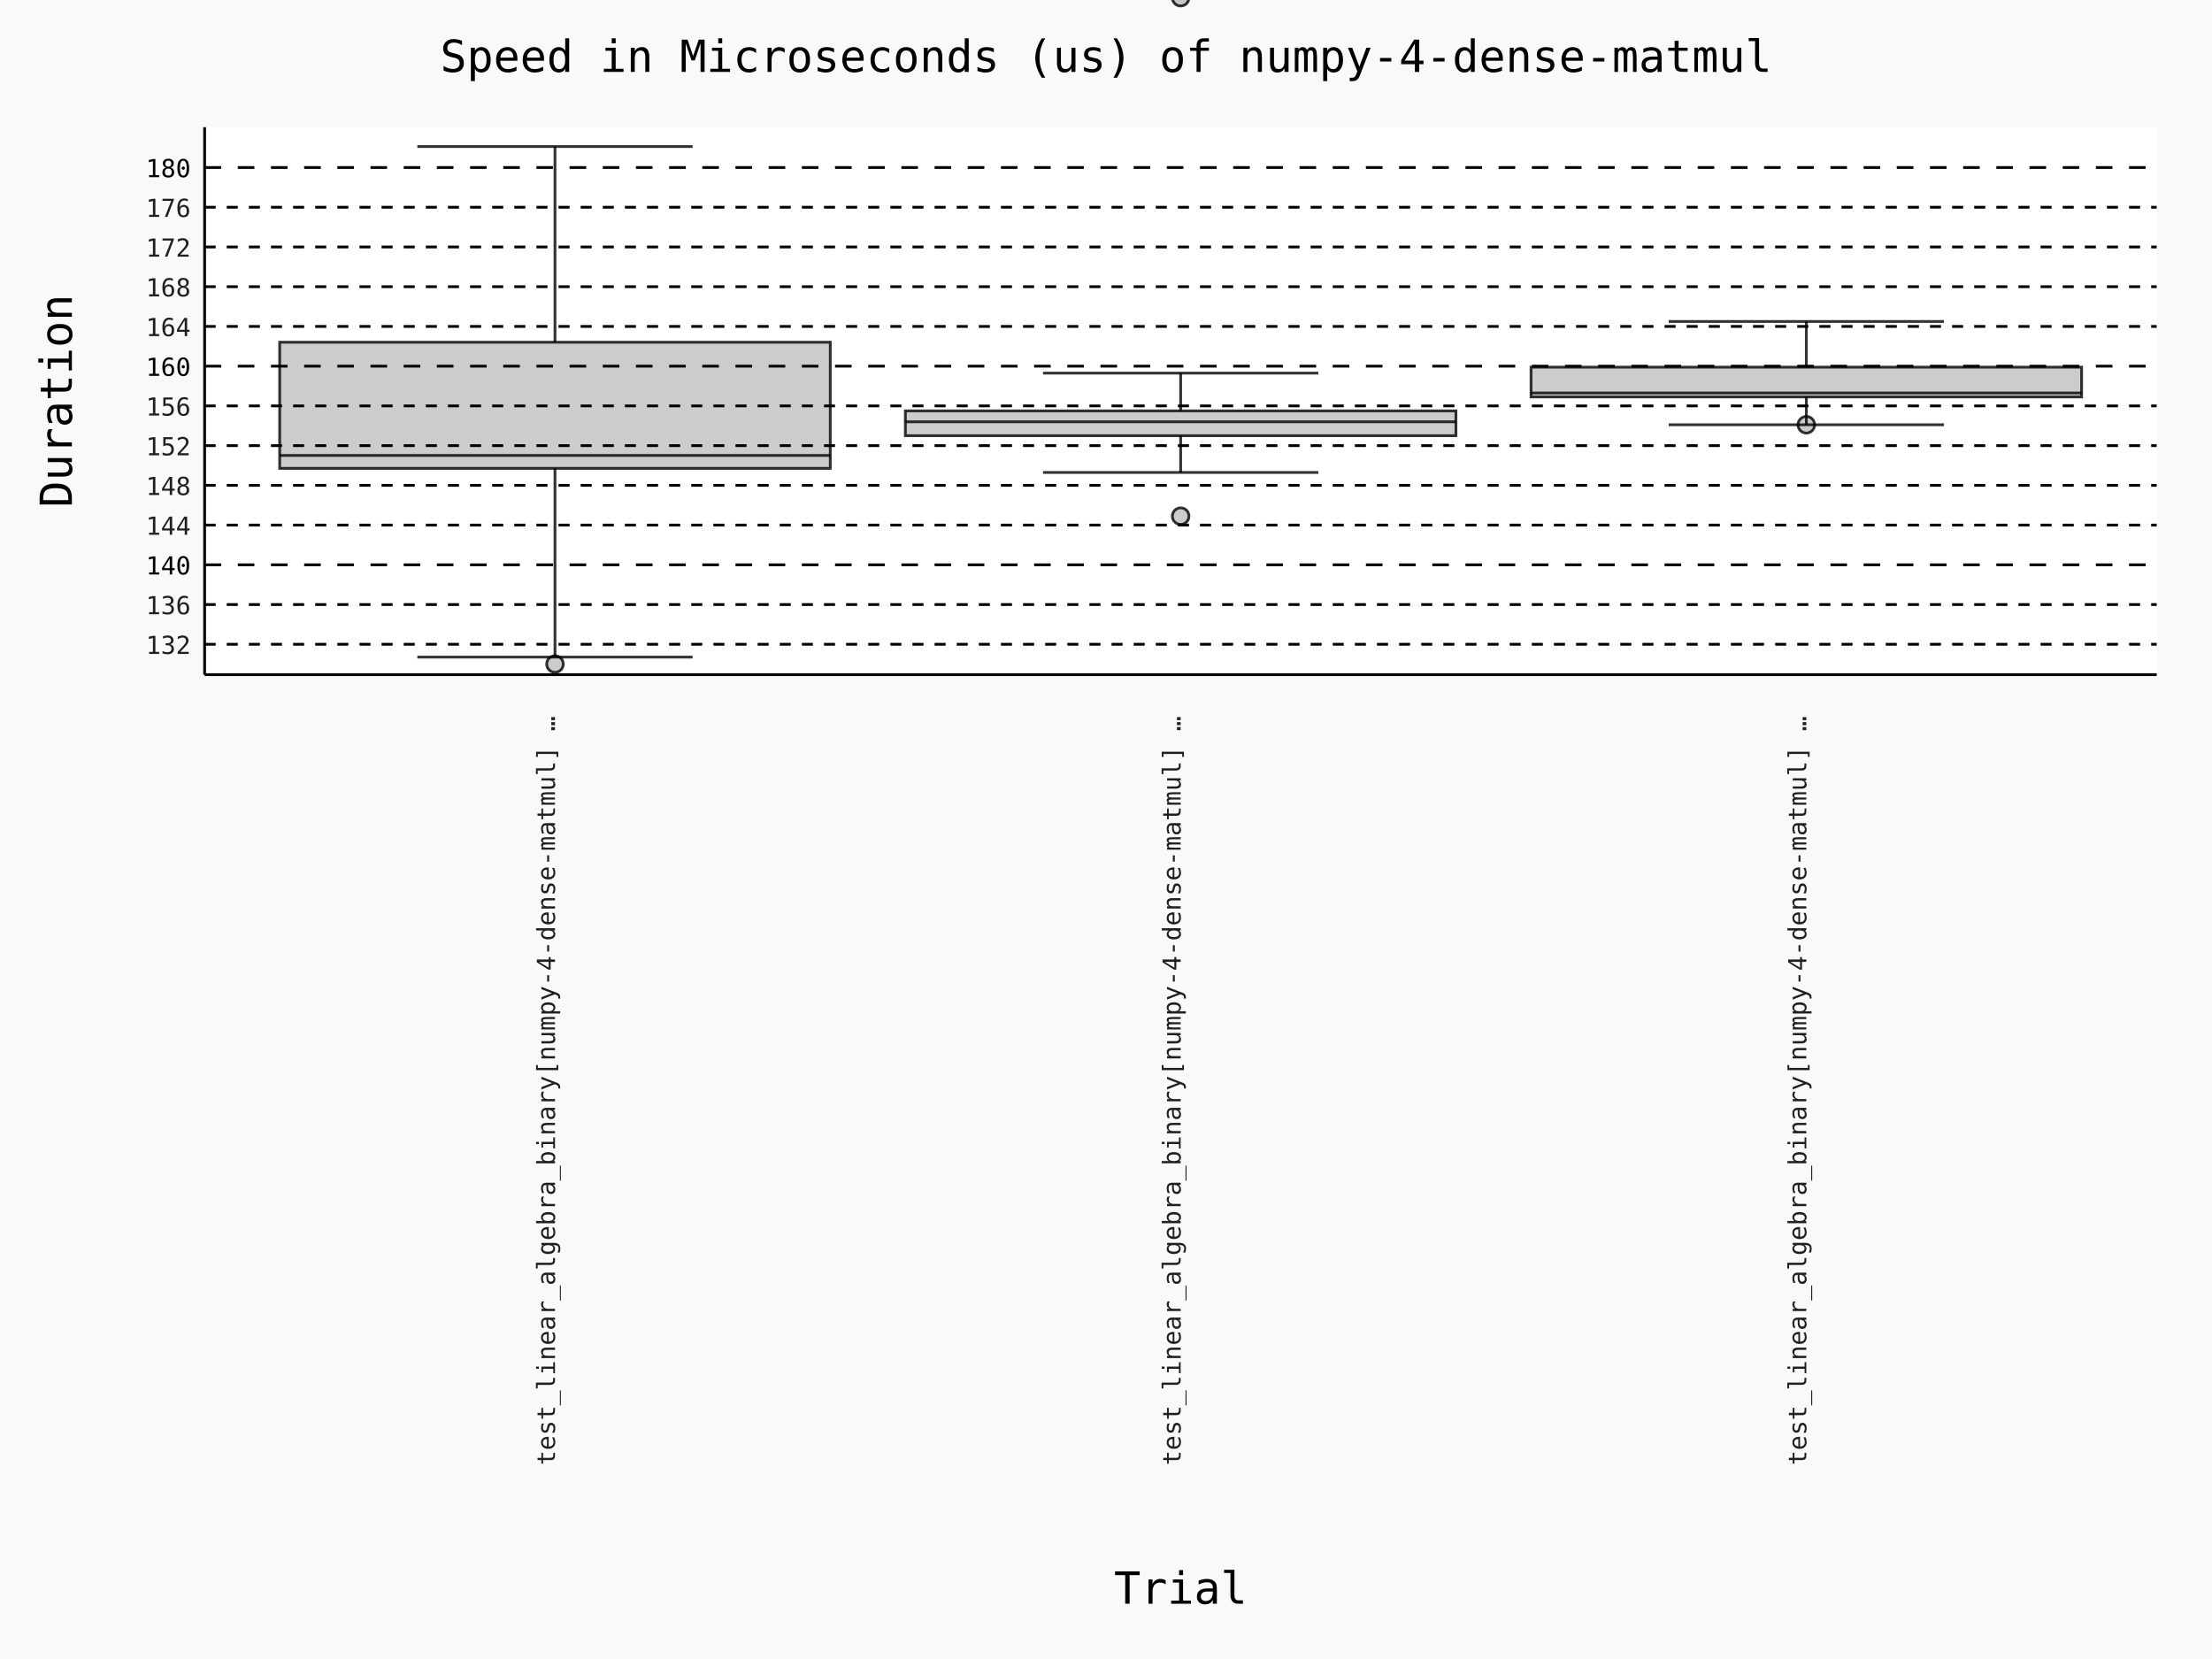
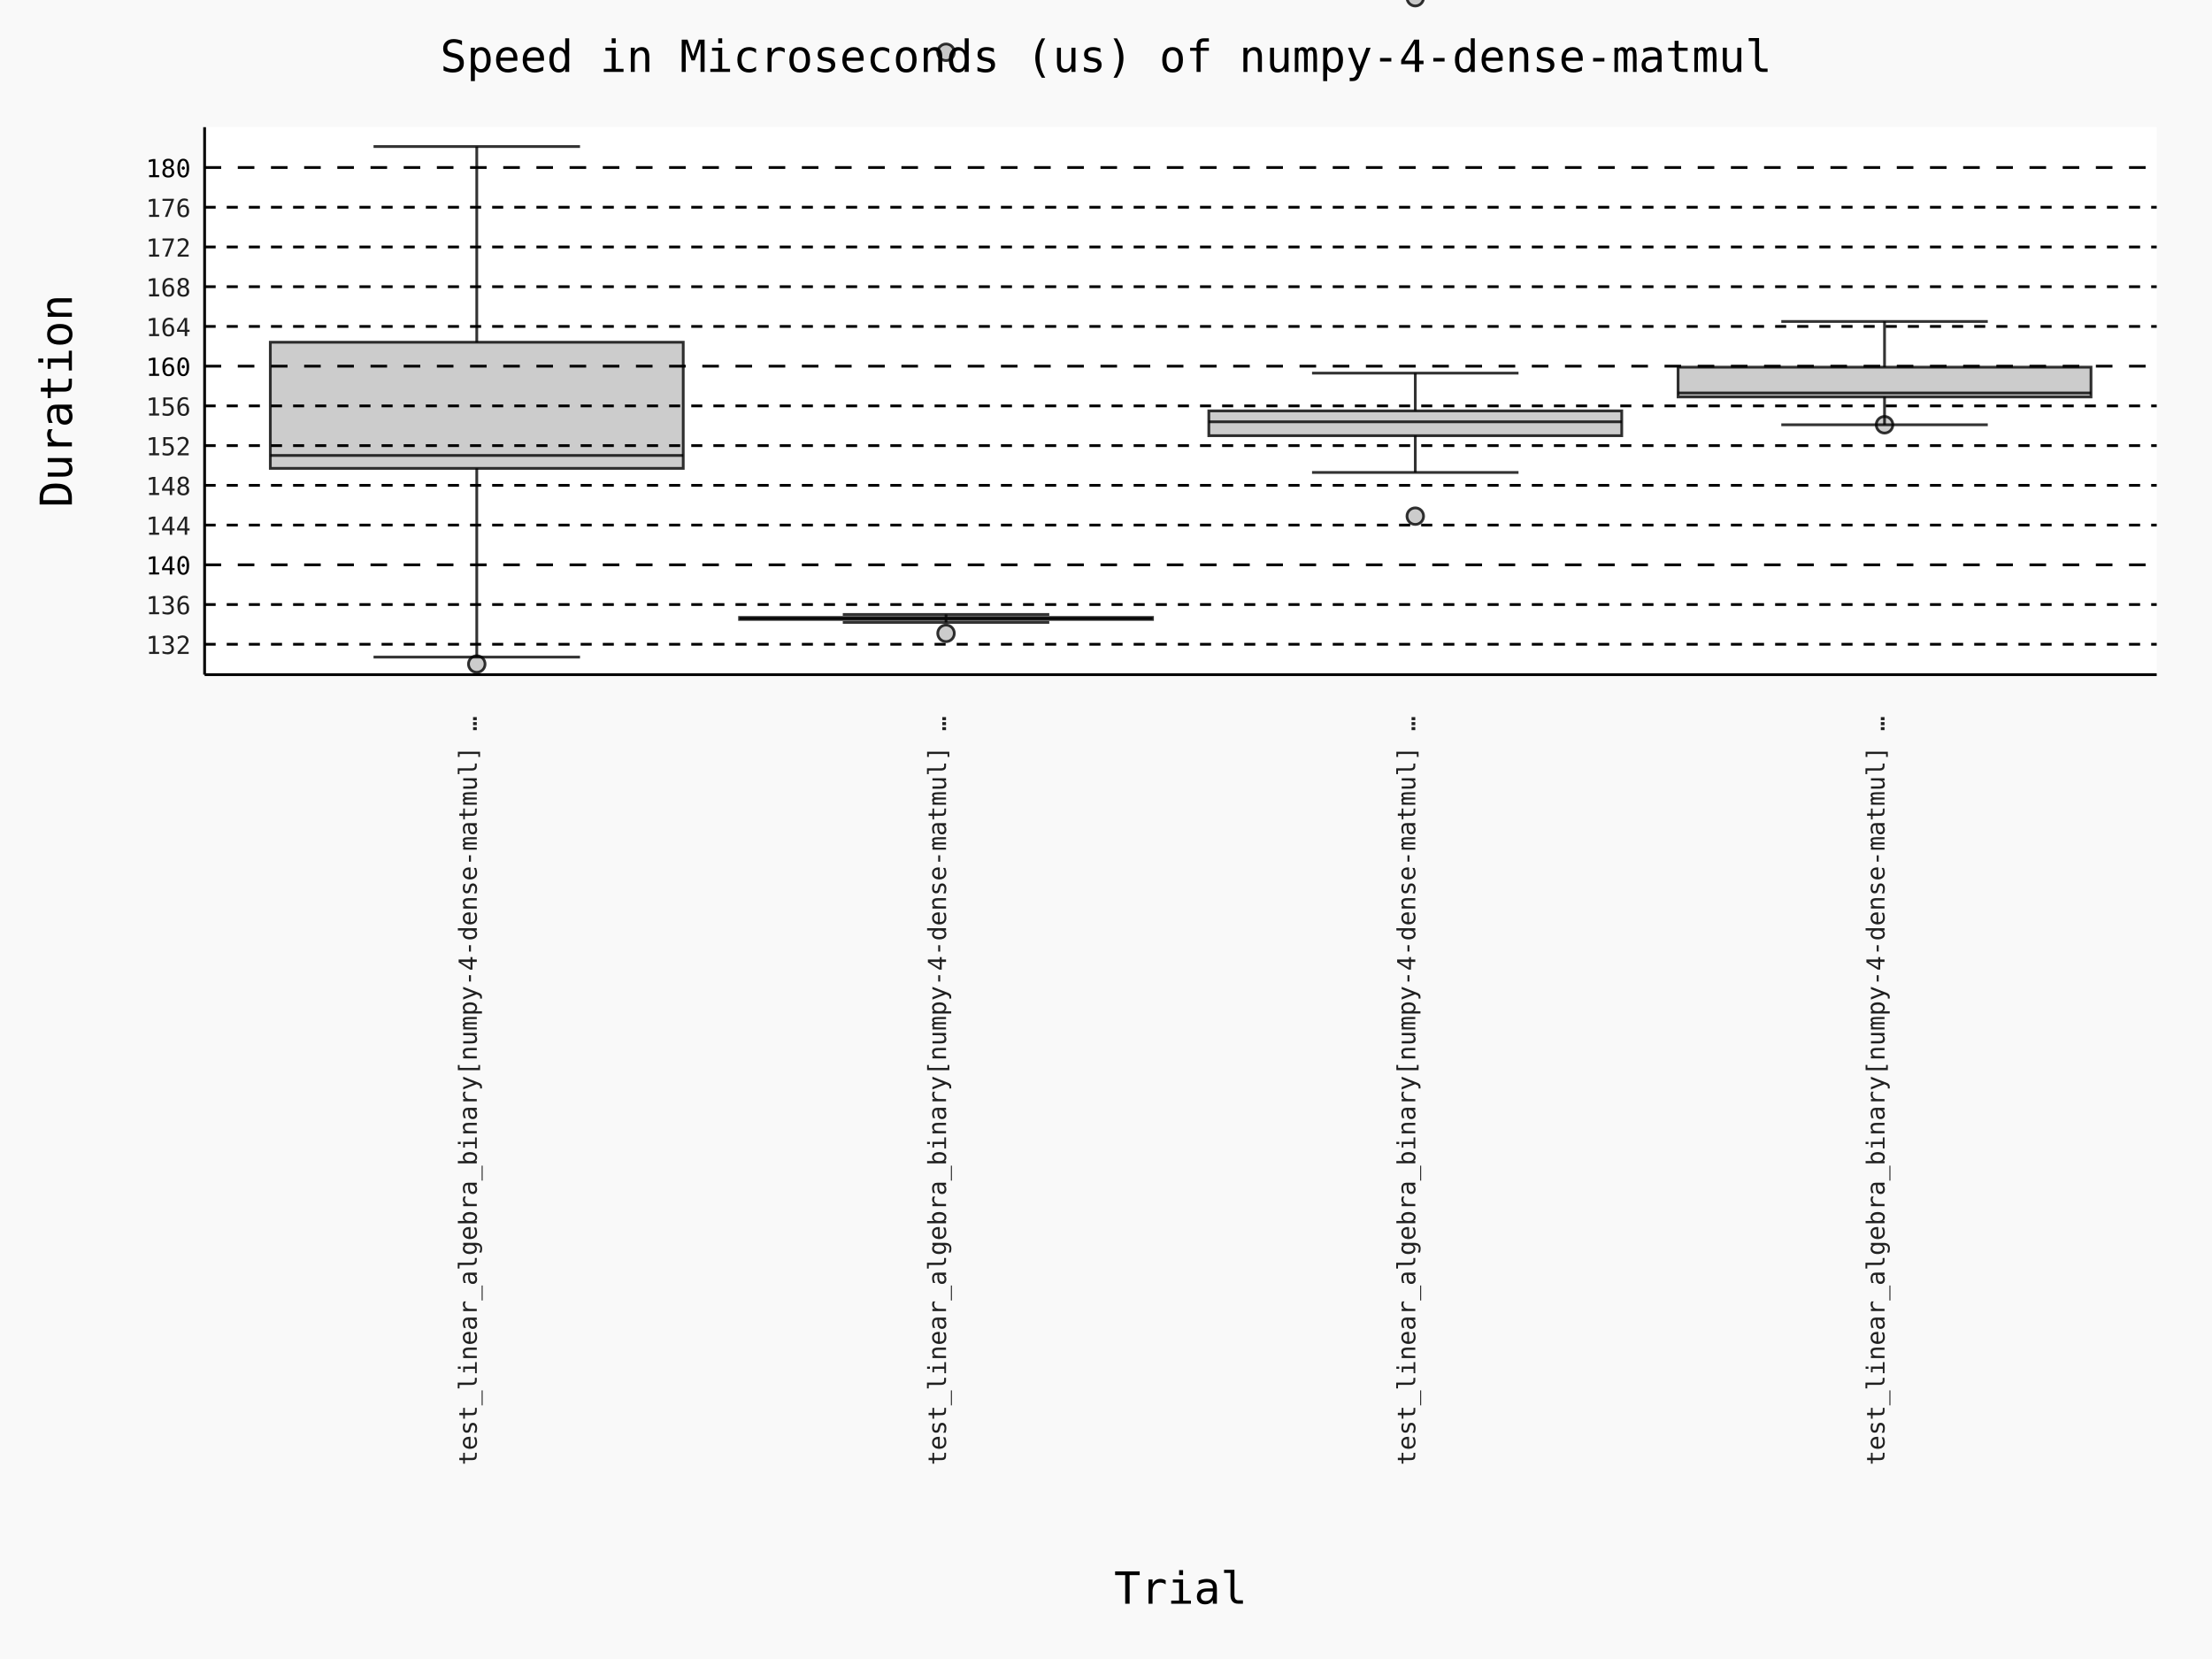
- <svg xmlns="http://www.w3.org/2000/svg" id="chart-5e21618d-edeb-4f81-8010-756bc36e9d33" class="pygal-chart" viewBox="0 0 800 600">
+ <svg xmlns="http://www.w3.org/2000/svg" id="chart-f576e9ff-1937-4283-a904-b00e4a710c32" class="pygal-chart" viewBox="0 0 800 600">
  <defs>
-     <style type="text/css">#chart-5e21618d-edeb-4f81-8010-756bc36e9d33{-webkit-user-select:none;-webkit-font-smoothing:antialiased;font-family:Consolas,"Deja Vu Sans Mono","Bitstream Vera Sans Mono","Courier New",monospace}#chart-5e21618d-edeb-4f81-8010-756bc36e9d33 .title{font-family:Consolas,"Deja Vu Sans Mono","Bitstream Vera Sans Mono","Courier New",monospace;font-size:16px}#chart-5e21618d-edeb-4f81-8010-756bc36e9d33 .legends .legend text{font-family:Consolas,"Deja Vu Sans Mono","Bitstream Vera Sans Mono","Courier New",monospace;font-size:14px}#chart-5e21618d-edeb-4f81-8010-756bc36e9d33 .axis text{font-family:Consolas,"Deja Vu Sans Mono","Bitstream Vera Sans Mono","Courier New",monospace;font-size:10px}#chart-5e21618d-edeb-4f81-8010-756bc36e9d33 .axis text.major{font-family:Consolas,"Deja Vu Sans Mono","Bitstream Vera Sans Mono","Courier New",monospace;font-size:10px}#chart-5e21618d-edeb-4f81-8010-756bc36e9d33 .text-overlay text.value{font-family:Consolas,"Deja Vu Sans Mono","Bitstream Vera Sans Mono","Courier New",monospace;font-size:16px}#chart-5e21618d-edeb-4f81-8010-756bc36e9d33 .text-overlay text.label{font-family:Consolas,"Deja Vu Sans Mono","Bitstream Vera Sans Mono","Courier New",monospace;font-size:10px}#chart-5e21618d-edeb-4f81-8010-756bc36e9d33 .tooltip{font-family:Consolas,"Deja Vu Sans Mono","Bitstream Vera Sans Mono","Courier New",monospace;font-size:14px}#chart-5e21618d-edeb-4f81-8010-756bc36e9d33 text.no_data{font-family:Consolas,"Deja Vu Sans Mono","Bitstream Vera Sans Mono","Courier New",monospace;font-size:64px}
- #chart-5e21618d-edeb-4f81-8010-756bc36e9d33{background-color:rgba(249,249,249,1)}#chart-5e21618d-edeb-4f81-8010-756bc36e9d33 path,#chart-5e21618d-edeb-4f81-8010-756bc36e9d33 line,#chart-5e21618d-edeb-4f81-8010-756bc36e9d33 rect,#chart-5e21618d-edeb-4f81-8010-756bc36e9d33 circle{-webkit-transition:150ms;-moz-transition:150ms;transition:150ms}#chart-5e21618d-edeb-4f81-8010-756bc36e9d33 .graph &gt; .background{fill:rgba(249,249,249,1)}#chart-5e21618d-edeb-4f81-8010-756bc36e9d33 .plot &gt; .background{fill:rgba(255,255,255,1)}#chart-5e21618d-edeb-4f81-8010-756bc36e9d33 .graph{fill:rgba(0,0,0,.87)}#chart-5e21618d-edeb-4f81-8010-756bc36e9d33 text.no_data{fill:rgba(0,0,0,1)}#chart-5e21618d-edeb-4f81-8010-756bc36e9d33 .title{fill:rgba(0,0,0,1)}#chart-5e21618d-edeb-4f81-8010-756bc36e9d33 .legends .legend text{fill:rgba(0,0,0,.87)}#chart-5e21618d-edeb-4f81-8010-756bc36e9d33 .legends .legend:hover text{fill:rgba(0,0,0,1)}#chart-5e21618d-edeb-4f81-8010-756bc36e9d33 .axis .line{stroke:rgba(0,0,0,1)}#chart-5e21618d-edeb-4f81-8010-756bc36e9d33 .axis .guide.line{stroke:rgba(0,0,0,.54)}#chart-5e21618d-edeb-4f81-8010-756bc36e9d33 .axis .major.line{stroke:rgba(0,0,0,.87)}#chart-5e21618d-edeb-4f81-8010-756bc36e9d33 .axis text.major{fill:rgba(0,0,0,1)}#chart-5e21618d-edeb-4f81-8010-756bc36e9d33 .axis.y .guides:hover .guide.line,#chart-5e21618d-edeb-4f81-8010-756bc36e9d33 .line-graph .axis.x .guides:hover .guide.line,#chart-5e21618d-edeb-4f81-8010-756bc36e9d33 .stackedline-graph .axis.x .guides:hover .guide.line,#chart-5e21618d-edeb-4f81-8010-756bc36e9d33 .xy-graph .axis.x .guides:hover .guide.line{stroke:rgba(0,0,0,1)}#chart-5e21618d-edeb-4f81-8010-756bc36e9d33 .axis .guides:hover text{fill:rgba(0,0,0,1)}#chart-5e21618d-edeb-4f81-8010-756bc36e9d33 .reactive{fill-opacity:.7;stroke-opacity:.8;stroke-width:1}#chart-5e21618d-edeb-4f81-8010-756bc36e9d33 .ci{stroke:rgba(0,0,0,.87)}#chart-5e21618d-edeb-4f81-8010-756bc36e9d33 .reactive.active,#chart-5e21618d-edeb-4f81-8010-756bc36e9d33 .active .reactive{fill-opacity:.8;stroke-opacity:.9;stroke-width:4}#chart-5e21618d-edeb-4f81-8010-756bc36e9d33 .ci .reactive.active{stroke-width:1.5}#chart-5e21618d-edeb-4f81-8010-756bc36e9d33 .series text{fill:rgba(0,0,0,1)}#chart-5e21618d-edeb-4f81-8010-756bc36e9d33 .tooltip rect{fill:rgba(255,255,255,1);stroke:rgba(0,0,0,1);-webkit-transition:opacity 150ms;-moz-transition:opacity 150ms;transition:opacity 150ms}#chart-5e21618d-edeb-4f81-8010-756bc36e9d33 .tooltip .label{fill:rgba(0,0,0,.87)}#chart-5e21618d-edeb-4f81-8010-756bc36e9d33 .tooltip .label{fill:rgba(0,0,0,.87)}#chart-5e21618d-edeb-4f81-8010-756bc36e9d33 .tooltip .legend{font-size:.8em;fill:rgba(0,0,0,.54)}#chart-5e21618d-edeb-4f81-8010-756bc36e9d33 .tooltip .x_label{font-size:.6em;fill:rgba(0,0,0,1)}#chart-5e21618d-edeb-4f81-8010-756bc36e9d33 .tooltip .xlink{font-size:.5em;text-decoration:underline}#chart-5e21618d-edeb-4f81-8010-756bc36e9d33 .tooltip .value{font-size:1.5em}#chart-5e21618d-edeb-4f81-8010-756bc36e9d33 .bound{font-size:.5em}#chart-5e21618d-edeb-4f81-8010-756bc36e9d33 .max-value{font-size:.75em;fill:rgba(0,0,0,.54)}#chart-5e21618d-edeb-4f81-8010-756bc36e9d33 .map-element{fill:rgba(255,255,255,1);stroke:rgba(0,0,0,.54) !important}#chart-5e21618d-edeb-4f81-8010-756bc36e9d33 .map-element .reactive{fill-opacity:inherit;stroke-opacity:inherit}#chart-5e21618d-edeb-4f81-8010-756bc36e9d33 .color-0,#chart-5e21618d-edeb-4f81-8010-756bc36e9d33 .color-0 a:visited{stroke:#000000;fill:#000000}#chart-5e21618d-edeb-4f81-8010-756bc36e9d33 .color-1,#chart-5e21618d-edeb-4f81-8010-756bc36e9d33 .color-1 a:visited{stroke:#000000;fill:#000000}#chart-5e21618d-edeb-4f81-8010-756bc36e9d33 .color-2,#chart-5e21618d-edeb-4f81-8010-756bc36e9d33 .color-2 a:visited{stroke:#000000;fill:#000000}#chart-5e21618d-edeb-4f81-8010-756bc36e9d33 .text-overlay .color-0 text{fill:white}#chart-5e21618d-edeb-4f81-8010-756bc36e9d33 .text-overlay .color-1 text{fill:white}#chart-5e21618d-edeb-4f81-8010-756bc36e9d33 .text-overlay .color-2 text{fill:white}
- #chart-5e21618d-edeb-4f81-8010-756bc36e9d33 text.no_data{text-anchor:middle}#chart-5e21618d-edeb-4f81-8010-756bc36e9d33 .guide.line{fill:none}#chart-5e21618d-edeb-4f81-8010-756bc36e9d33 .centered{text-anchor:middle}#chart-5e21618d-edeb-4f81-8010-756bc36e9d33 .title{text-anchor:middle}#chart-5e21618d-edeb-4f81-8010-756bc36e9d33 .legends .legend text{fill-opacity:1}#chart-5e21618d-edeb-4f81-8010-756bc36e9d33 .axis.x text{text-anchor:middle}#chart-5e21618d-edeb-4f81-8010-756bc36e9d33 .axis.x:not(.web) text[transform]{text-anchor:start}#chart-5e21618d-edeb-4f81-8010-756bc36e9d33 .axis.x:not(.web) text[transform].backwards{text-anchor:end}#chart-5e21618d-edeb-4f81-8010-756bc36e9d33 .axis.y text{text-anchor:end}#chart-5e21618d-edeb-4f81-8010-756bc36e9d33 .axis.y text[transform].backwards{text-anchor:start}#chart-5e21618d-edeb-4f81-8010-756bc36e9d33 .axis.y2 text{text-anchor:start}#chart-5e21618d-edeb-4f81-8010-756bc36e9d33 .axis.y2 text[transform].backwards{text-anchor:end}#chart-5e21618d-edeb-4f81-8010-756bc36e9d33 .axis .guide.line{stroke-dasharray:4,4;stroke:black}#chart-5e21618d-edeb-4f81-8010-756bc36e9d33 .axis .major.guide.line{stroke-dasharray:6,6;stroke:black}#chart-5e21618d-edeb-4f81-8010-756bc36e9d33 .horizontal .axis.y .guide.line,#chart-5e21618d-edeb-4f81-8010-756bc36e9d33 .horizontal .axis.y2 .guide.line,#chart-5e21618d-edeb-4f81-8010-756bc36e9d33 .vertical .axis.x .guide.line{opacity:0}#chart-5e21618d-edeb-4f81-8010-756bc36e9d33 .horizontal .axis.always_show .guide.line,#chart-5e21618d-edeb-4f81-8010-756bc36e9d33 .vertical .axis.always_show .guide.line{opacity:1 !important}#chart-5e21618d-edeb-4f81-8010-756bc36e9d33 .axis.y .guides:hover .guide.line,#chart-5e21618d-edeb-4f81-8010-756bc36e9d33 .axis.y2 .guides:hover .guide.line,#chart-5e21618d-edeb-4f81-8010-756bc36e9d33 .axis.x .guides:hover .guide.line{opacity:1}#chart-5e21618d-edeb-4f81-8010-756bc36e9d33 .axis .guides:hover text{opacity:1}#chart-5e21618d-edeb-4f81-8010-756bc36e9d33 .nofill{fill:none}#chart-5e21618d-edeb-4f81-8010-756bc36e9d33 .subtle-fill{fill-opacity:.2}#chart-5e21618d-edeb-4f81-8010-756bc36e9d33 .dot{stroke-width:1px;fill-opacity:1;stroke-opacity:1}#chart-5e21618d-edeb-4f81-8010-756bc36e9d33 .dot.active{stroke-width:5px}#chart-5e21618d-edeb-4f81-8010-756bc36e9d33 .dot.negative{fill:transparent}#chart-5e21618d-edeb-4f81-8010-756bc36e9d33 text,#chart-5e21618d-edeb-4f81-8010-756bc36e9d33 tspan{stroke:none !important}#chart-5e21618d-edeb-4f81-8010-756bc36e9d33 .series text.active{opacity:1}#chart-5e21618d-edeb-4f81-8010-756bc36e9d33 .tooltip rect{fill-opacity:.95;stroke-width:.5}#chart-5e21618d-edeb-4f81-8010-756bc36e9d33 .tooltip text{fill-opacity:1}#chart-5e21618d-edeb-4f81-8010-756bc36e9d33 .showable{visibility:hidden}#chart-5e21618d-edeb-4f81-8010-756bc36e9d33 .showable.shown{visibility:visible}#chart-5e21618d-edeb-4f81-8010-756bc36e9d33 .gauge-background{fill:rgba(229,229,229,1);stroke:none}#chart-5e21618d-edeb-4f81-8010-756bc36e9d33 .bg-lines{stroke:rgba(249,249,249,1);stroke-width:2px}
+     <style type="text/css">#chart-f576e9ff-1937-4283-a904-b00e4a710c32{-webkit-user-select:none;-webkit-font-smoothing:antialiased;font-family:Consolas,"Deja Vu Sans Mono","Bitstream Vera Sans Mono","Courier New",monospace}#chart-f576e9ff-1937-4283-a904-b00e4a710c32 .title{font-family:Consolas,"Deja Vu Sans Mono","Bitstream Vera Sans Mono","Courier New",monospace;font-size:16px}#chart-f576e9ff-1937-4283-a904-b00e4a710c32 .legends .legend text{font-family:Consolas,"Deja Vu Sans Mono","Bitstream Vera Sans Mono","Courier New",monospace;font-size:14px}#chart-f576e9ff-1937-4283-a904-b00e4a710c32 .axis text{font-family:Consolas,"Deja Vu Sans Mono","Bitstream Vera Sans Mono","Courier New",monospace;font-size:10px}#chart-f576e9ff-1937-4283-a904-b00e4a710c32 .axis text.major{font-family:Consolas,"Deja Vu Sans Mono","Bitstream Vera Sans Mono","Courier New",monospace;font-size:10px}#chart-f576e9ff-1937-4283-a904-b00e4a710c32 .text-overlay text.value{font-family:Consolas,"Deja Vu Sans Mono","Bitstream Vera Sans Mono","Courier New",monospace;font-size:16px}#chart-f576e9ff-1937-4283-a904-b00e4a710c32 .text-overlay text.label{font-family:Consolas,"Deja Vu Sans Mono","Bitstream Vera Sans Mono","Courier New",monospace;font-size:10px}#chart-f576e9ff-1937-4283-a904-b00e4a710c32 .tooltip{font-family:Consolas,"Deja Vu Sans Mono","Bitstream Vera Sans Mono","Courier New",monospace;font-size:14px}#chart-f576e9ff-1937-4283-a904-b00e4a710c32 text.no_data{font-family:Consolas,"Deja Vu Sans Mono","Bitstream Vera Sans Mono","Courier New",monospace;font-size:64px}
+ #chart-f576e9ff-1937-4283-a904-b00e4a710c32{background-color:rgba(249,249,249,1)}#chart-f576e9ff-1937-4283-a904-b00e4a710c32 path,#chart-f576e9ff-1937-4283-a904-b00e4a710c32 line,#chart-f576e9ff-1937-4283-a904-b00e4a710c32 rect,#chart-f576e9ff-1937-4283-a904-b00e4a710c32 circle{-webkit-transition:150ms;-moz-transition:150ms;transition:150ms}#chart-f576e9ff-1937-4283-a904-b00e4a710c32 .graph &gt; .background{fill:rgba(249,249,249,1)}#chart-f576e9ff-1937-4283-a904-b00e4a710c32 .plot &gt; .background{fill:rgba(255,255,255,1)}#chart-f576e9ff-1937-4283-a904-b00e4a710c32 .graph{fill:rgba(0,0,0,.87)}#chart-f576e9ff-1937-4283-a904-b00e4a710c32 text.no_data{fill:rgba(0,0,0,1)}#chart-f576e9ff-1937-4283-a904-b00e4a710c32 .title{fill:rgba(0,0,0,1)}#chart-f576e9ff-1937-4283-a904-b00e4a710c32 .legends .legend text{fill:rgba(0,0,0,.87)}#chart-f576e9ff-1937-4283-a904-b00e4a710c32 .legends .legend:hover text{fill:rgba(0,0,0,1)}#chart-f576e9ff-1937-4283-a904-b00e4a710c32 .axis .line{stroke:rgba(0,0,0,1)}#chart-f576e9ff-1937-4283-a904-b00e4a710c32 .axis .guide.line{stroke:rgba(0,0,0,.54)}#chart-f576e9ff-1937-4283-a904-b00e4a710c32 .axis .major.line{stroke:rgba(0,0,0,.87)}#chart-f576e9ff-1937-4283-a904-b00e4a710c32 .axis text.major{fill:rgba(0,0,0,1)}#chart-f576e9ff-1937-4283-a904-b00e4a710c32 .axis.y .guides:hover .guide.line,#chart-f576e9ff-1937-4283-a904-b00e4a710c32 .line-graph .axis.x .guides:hover .guide.line,#chart-f576e9ff-1937-4283-a904-b00e4a710c32 .stackedline-graph .axis.x .guides:hover .guide.line,#chart-f576e9ff-1937-4283-a904-b00e4a710c32 .xy-graph .axis.x .guides:hover .guide.line{stroke:rgba(0,0,0,1)}#chart-f576e9ff-1937-4283-a904-b00e4a710c32 .axis .guides:hover text{fill:rgba(0,0,0,1)}#chart-f576e9ff-1937-4283-a904-b00e4a710c32 .reactive{fill-opacity:.7;stroke-opacity:.8;stroke-width:1}#chart-f576e9ff-1937-4283-a904-b00e4a710c32 .ci{stroke:rgba(0,0,0,.87)}#chart-f576e9ff-1937-4283-a904-b00e4a710c32 .reactive.active,#chart-f576e9ff-1937-4283-a904-b00e4a710c32 .active .reactive{fill-opacity:.8;stroke-opacity:.9;stroke-width:4}#chart-f576e9ff-1937-4283-a904-b00e4a710c32 .ci .reactive.active{stroke-width:1.5}#chart-f576e9ff-1937-4283-a904-b00e4a710c32 .series text{fill:rgba(0,0,0,1)}#chart-f576e9ff-1937-4283-a904-b00e4a710c32 .tooltip rect{fill:rgba(255,255,255,1);stroke:rgba(0,0,0,1);-webkit-transition:opacity 150ms;-moz-transition:opacity 150ms;transition:opacity 150ms}#chart-f576e9ff-1937-4283-a904-b00e4a710c32 .tooltip .label{fill:rgba(0,0,0,.87)}#chart-f576e9ff-1937-4283-a904-b00e4a710c32 .tooltip .label{fill:rgba(0,0,0,.87)}#chart-f576e9ff-1937-4283-a904-b00e4a710c32 .tooltip .legend{font-size:.8em;fill:rgba(0,0,0,.54)}#chart-f576e9ff-1937-4283-a904-b00e4a710c32 .tooltip .x_label{font-size:.6em;fill:rgba(0,0,0,1)}#chart-f576e9ff-1937-4283-a904-b00e4a710c32 .tooltip .xlink{font-size:.5em;text-decoration:underline}#chart-f576e9ff-1937-4283-a904-b00e4a710c32 .tooltip .value{font-size:1.5em}#chart-f576e9ff-1937-4283-a904-b00e4a710c32 .bound{font-size:.5em}#chart-f576e9ff-1937-4283-a904-b00e4a710c32 .max-value{font-size:.75em;fill:rgba(0,0,0,.54)}#chart-f576e9ff-1937-4283-a904-b00e4a710c32 .map-element{fill:rgba(255,255,255,1);stroke:rgba(0,0,0,.54) !important}#chart-f576e9ff-1937-4283-a904-b00e4a710c32 .map-element .reactive{fill-opacity:inherit;stroke-opacity:inherit}#chart-f576e9ff-1937-4283-a904-b00e4a710c32 .color-0,#chart-f576e9ff-1937-4283-a904-b00e4a710c32 .color-0 a:visited{stroke:#000000;fill:#000000}#chart-f576e9ff-1937-4283-a904-b00e4a710c32 .color-1,#chart-f576e9ff-1937-4283-a904-b00e4a710c32 .color-1 a:visited{stroke:#000000;fill:#000000}#chart-f576e9ff-1937-4283-a904-b00e4a710c32 .color-2,#chart-f576e9ff-1937-4283-a904-b00e4a710c32 .color-2 a:visited{stroke:#000000;fill:#000000}#chart-f576e9ff-1937-4283-a904-b00e4a710c32 .color-3,#chart-f576e9ff-1937-4283-a904-b00e4a710c32 .color-3 a:visited{stroke:#000000;fill:#000000}#chart-f576e9ff-1937-4283-a904-b00e4a710c32 .text-overlay .color-0 text{fill:white}#chart-f576e9ff-1937-4283-a904-b00e4a710c32 .text-overlay .color-1 text{fill:white}#chart-f576e9ff-1937-4283-a904-b00e4a710c32 .text-overlay .color-2 text{fill:white}#chart-f576e9ff-1937-4283-a904-b00e4a710c32 .text-overlay .color-3 text{fill:white}
+ #chart-f576e9ff-1937-4283-a904-b00e4a710c32 text.no_data{text-anchor:middle}#chart-f576e9ff-1937-4283-a904-b00e4a710c32 .guide.line{fill:none}#chart-f576e9ff-1937-4283-a904-b00e4a710c32 .centered{text-anchor:middle}#chart-f576e9ff-1937-4283-a904-b00e4a710c32 .title{text-anchor:middle}#chart-f576e9ff-1937-4283-a904-b00e4a710c32 .legends .legend text{fill-opacity:1}#chart-f576e9ff-1937-4283-a904-b00e4a710c32 .axis.x text{text-anchor:middle}#chart-f576e9ff-1937-4283-a904-b00e4a710c32 .axis.x:not(.web) text[transform]{text-anchor:start}#chart-f576e9ff-1937-4283-a904-b00e4a710c32 .axis.x:not(.web) text[transform].backwards{text-anchor:end}#chart-f576e9ff-1937-4283-a904-b00e4a710c32 .axis.y text{text-anchor:end}#chart-f576e9ff-1937-4283-a904-b00e4a710c32 .axis.y text[transform].backwards{text-anchor:start}#chart-f576e9ff-1937-4283-a904-b00e4a710c32 .axis.y2 text{text-anchor:start}#chart-f576e9ff-1937-4283-a904-b00e4a710c32 .axis.y2 text[transform].backwards{text-anchor:end}#chart-f576e9ff-1937-4283-a904-b00e4a710c32 .axis .guide.line{stroke-dasharray:4,4;stroke:black}#chart-f576e9ff-1937-4283-a904-b00e4a710c32 .axis .major.guide.line{stroke-dasharray:6,6;stroke:black}#chart-f576e9ff-1937-4283-a904-b00e4a710c32 .horizontal .axis.y .guide.line,#chart-f576e9ff-1937-4283-a904-b00e4a710c32 .horizontal .axis.y2 .guide.line,#chart-f576e9ff-1937-4283-a904-b00e4a710c32 .vertical .axis.x .guide.line{opacity:0}#chart-f576e9ff-1937-4283-a904-b00e4a710c32 .horizontal .axis.always_show .guide.line,#chart-f576e9ff-1937-4283-a904-b00e4a710c32 .vertical .axis.always_show .guide.line{opacity:1 !important}#chart-f576e9ff-1937-4283-a904-b00e4a710c32 .axis.y .guides:hover .guide.line,#chart-f576e9ff-1937-4283-a904-b00e4a710c32 .axis.y2 .guides:hover .guide.line,#chart-f576e9ff-1937-4283-a904-b00e4a710c32 .axis.x .guides:hover .guide.line{opacity:1}#chart-f576e9ff-1937-4283-a904-b00e4a710c32 .axis .guides:hover text{opacity:1}#chart-f576e9ff-1937-4283-a904-b00e4a710c32 .nofill{fill:none}#chart-f576e9ff-1937-4283-a904-b00e4a710c32 .subtle-fill{fill-opacity:.2}#chart-f576e9ff-1937-4283-a904-b00e4a710c32 .dot{stroke-width:1px;fill-opacity:1;stroke-opacity:1}#chart-f576e9ff-1937-4283-a904-b00e4a710c32 .dot.active{stroke-width:5px}#chart-f576e9ff-1937-4283-a904-b00e4a710c32 .dot.negative{fill:transparent}#chart-f576e9ff-1937-4283-a904-b00e4a710c32 text,#chart-f576e9ff-1937-4283-a904-b00e4a710c32 tspan{stroke:none !important}#chart-f576e9ff-1937-4283-a904-b00e4a710c32 .series text.active{opacity:1}#chart-f576e9ff-1937-4283-a904-b00e4a710c32 .tooltip rect{fill-opacity:.95;stroke-width:.5}#chart-f576e9ff-1937-4283-a904-b00e4a710c32 .tooltip text{fill-opacity:1}#chart-f576e9ff-1937-4283-a904-b00e4a710c32 .showable{visibility:hidden}#chart-f576e9ff-1937-4283-a904-b00e4a710c32 .showable.shown{visibility:visible}#chart-f576e9ff-1937-4283-a904-b00e4a710c32 .gauge-background{fill:rgba(229,229,229,1);stroke:none}#chart-f576e9ff-1937-4283-a904-b00e4a710c32 .bg-lines{stroke:rgba(249,249,249,1);stroke-width:2px}
.tooltip .value{font-size:1em !important}.axis text{font-size:9px !important}</style>
  </defs>
  <g class="graph custombox-graph vertical">
    <rect x="0" y="0" width="800" height="600" class="background" />
    <g transform="translate(74, 46)" class="plot">
      <rect x="0" y="0" width="706.0" height="198.0" class="background" />
      <g class="axis y always_show">
        <path d="M0 198 h706" class="line" />
        <g class="guides">
          <path d="M0 187.008 h706" class="guide line" />
          <text x="-5" y="190.508" class="">132</text>
        </g>
        <g class="guides">
          <path d="M0 172.639 h706" class="guide line" />
          <text x="-5" y="176.139" class="">136</text>
        </g>
        <g class="guides">
          <path d="M0 158.271 h706" class="major guide line" />
          <text x="-5" y="161.771" class="major">140</text>
        </g>
        <g class="guides">
          <path d="M0 143.902 h706" class="guide line" />
          <text x="-5" y="147.402" class="">144</text>
        </g>
        <g class="guides">
          <path d="M0 129.533 h706" class="guide line" />
          <text x="-5" y="133.033" class="">148</text>
        </g>
        <g class="guides">
          <path d="M0 115.165 h706" class="guide line" />
          <text x="-5" y="118.665" class="">152</text>
        </g>
        <g class="guides">
          <path d="M0 100.796 h706" class="guide line" />
          <text x="-5" y="104.296" class="">156</text>
        </g>
        <g class="guides">
          <path d="M0 86.427 h706" class="major guide line" />
          <text x="-5" y="89.927" class="major">160</text>
        </g>
        <g class="guides">
          <path d="M0 72.059 h706" class="guide line" />
          <text x="-5" y="75.559" class="">164</text>
        </g>
        <g class="guides">
          <path d="M0 57.69 h706" class="guide line" />
          <text x="-5" y="61.19" class="">168</text>
        </g>
        <g class="guides">
          <path d="M0 43.321 h706" class="guide line" />
          <text x="-5" y="46.821" class="">172</text>
        </g>
        <g class="guides">
          <path d="M0 28.953 h706" class="guide line" />
          <text x="-5" y="32.453" class="">176</text>
        </g>
        <g class="guides">
          <path d="M0 14.584 h706" class="major guide line" />
          <text x="-5" y="18.084" class="major">180</text>
        </g>
      </g>
      <g class="axis x">
        <path d="M0 0 v198" class="line" />
        <g class="guides">
-           <path d="M126.718 0 v198" class="guide line" />
-           <text x="126.718" y="213.0" class="backwards" transform="rotate(270 126.7179 213)">test_linear_algebra_binary[numpy-4-dense-matmul] …</text>
+           <path d="M98.433 0 v198" class="guide line" />
+           <text x="98.433" y="213.0" class="backwards" transform="rotate(270 98.43269 213)">test_linear_algebra_binary[numpy-4-dense-matmul] …</text>
        </g>
        <g class="guides">
-           <path d="M353 0 v198" class="guide line" />
-           <text x="353.0" y="213.0" class="backwards" transform="rotate(270 353 213)">test_linear_algebra_binary[numpy-4-dense-matmul] …</text>
+           <path d="M268.144 0 v198" class="guide line" />
+           <text x="268.144" y="213.0" class="backwards" transform="rotate(270 268.1442 213)">test_linear_algebra_binary[numpy-4-dense-matmul] …</text>
        </g>
        <g class="guides">
-           <path d="M579.282 0 v198" class="guide line" />
-           <text x="579.282" y="213.0" class="backwards" transform="rotate(270 579.2821 213)">test_linear_algebra_binary[numpy-4-dense-matmul] …</text>
+           <path d="M437.856 0 v198" class="guide line" />
+           <text x="437.856" y="213.0" class="backwards" transform="rotate(270 437.8558 213)">test_linear_algebra_binary[numpy-4-dense-matmul] …</text>
+         </g>
+         <g class="guides">
+           <path d="M607.567 0 v198" class="guide line" />
+           <text x="607.567" y="213.0" class="backwards" transform="rotate(270 607.5673 213)">test_linear_algebra_binary[numpy-4-dense-matmul] …</text>
        </g>
      </g>
      <g class="series serie-0 color-0">
        <g class="boxes">
          <g class="box">
-             <path stroke-width="3" d="M76.936 191.649 L176.5 191.649" class="reactive tooltip-trigger" />
-             <path stroke-width="3" d="M27.154 118.721 L226.282 118.721" class="reactive tooltip-trigger" />
-             <path stroke-width="3" d="M76.936 6.998 L176.5 6.998" class="reactive tooltip-trigger" />
-             <path stroke-width="2" d="M126.718 191.649 L126.718 123.394" class="reactive tooltip-trigger" />
-             <path stroke-width="2" d="M126.718 6.998 L126.718 77.769" class="reactive tooltip-trigger" />
-             <rect x="27.154" y="77.769" height="45.626" width="199.128" class="subtle-fill reactive tooltip-trigger" />
-             <circle cx="126.718" cy="194.164" r="3" class="subtle-fill reactive tooltip-trigger" />
-             <circle cx="126.718" cy="-148.91" r="3" class="subtle-fill reactive tooltip-trigger" />
+             <path stroke-width="3" d="M61.096 191.649 L135.769 191.649" class="reactive tooltip-trigger" />
+             <path stroke-width="3" d="M23.76 118.721 L173.106 118.721" class="reactive tooltip-trigger" />
+             <path stroke-width="3" d="M61.096 6.998 L135.769 6.998" class="reactive tooltip-trigger" />
+             <path stroke-width="2" d="M98.433 191.649 L98.433 123.394" class="reactive tooltip-trigger" />
+             <path stroke-width="2" d="M98.433 6.998 L98.433 77.769" class="reactive tooltip-trigger" />
+             <rect x="23.76" y="77.769" height="45.626" width="149.346" class="subtle-fill reactive tooltip-trigger" />
+             <circle cx="98.433" cy="194.164" r="3" class="subtle-fill reactive tooltip-trigger" />
+             <circle cx="98.433" cy="-148.91" r="3" class="subtle-fill reactive tooltip-trigger" />
          </g>
        </g>
      </g>
      <g class="series serie-1 color-1">
        <g class="boxes">
          <g class="box">
-             <path stroke-width="3" d="M303.218 124.867 L402.782 124.867" class="reactive tooltip-trigger" />
-             <path stroke-width="3" d="M253.436 106.547 L452.564 106.547" class="reactive tooltip-trigger" />
-             <path stroke-width="3" d="M303.218 88.946 L402.782 88.946" class="reactive tooltip-trigger" />
-             <path stroke-width="2" d="M353 124.867 L353 111.576" class="reactive tooltip-trigger" />
-             <path stroke-width="2" d="M353 88.946 L353 102.596" class="reactive tooltip-trigger" />
-             <rect x="253.436" y="102.596" height="8.98" width="199.128" class="subtle-fill reactive tooltip-trigger" />
-             <circle cx="353" cy="140.673" r="3" class="subtle-fill reactive tooltip-trigger" />
-             <circle cx="353" cy="-46.838" r="3" class="subtle-fill reactive tooltip-trigger" />
+             <path stroke-width="3" d="M230.808 179.102 L305.481 179.102" class="reactive tooltip-trigger" />
+             <path stroke-width="3" d="M193.471 177.665 L342.817 177.665" class="reactive tooltip-trigger" />
+             <path stroke-width="3" d="M230.808 176.224 L305.481 176.224" class="reactive tooltip-trigger" />
+             <path stroke-width="2" d="M268.144 179.102 L268.144 178.024" class="reactive tooltip-trigger" />
+             <path stroke-width="2" d="M268.144 176.224 L268.144 177.306" class="reactive tooltip-trigger" />
+             <rect x="193.471" y="177.306" height="0.718" width="149.346" class="subtle-fill reactive tooltip-trigger" />
+             <circle cx="268.144" cy="183.053" r="3" class="subtle-fill reactive tooltip-trigger" />
+             <circle cx="268.144" cy="-27.092" r="3" class="subtle-fill reactive tooltip-trigger" />
          </g>
        </g>
      </g>
      <g class="series serie-2 color-2">
        <g class="boxes">
          <g class="box">
-             <path stroke-width="3" d="M529.5 107.621 L629.064 107.621" class="reactive tooltip-trigger" />
-             <path stroke-width="3" d="M479.718 96.126 L678.846 96.126" class="reactive tooltip-trigger" />
-             <path stroke-width="3" d="M529.5 70.266 L629.064 70.266" class="reactive tooltip-trigger" />
-             <path stroke-width="2" d="M579.282 107.621 L579.282 97.563" class="reactive tooltip-trigger" />
-             <path stroke-width="2" d="M579.282 70.266 L579.282 86.787" class="reactive tooltip-trigger" />
-             <rect x="479.718" y="86.787" height="10.776" width="199.128" class="subtle-fill reactive tooltip-trigger" />
-             <circle cx="579.282" cy="107.621" r="3" class="subtle-fill reactive tooltip-trigger" />
-             <circle cx="579.282" cy="-2820.34" r="3" class="subtle-fill reactive tooltip-trigger" />
+             <path stroke-width="3" d="M400.519 124.867 L475.192 124.867" class="reactive tooltip-trigger" />
+             <path stroke-width="3" d="M363.183 106.547 L512.529 106.547" class="reactive tooltip-trigger" />
+             <path stroke-width="3" d="M400.519 88.946 L475.192 88.946" class="reactive tooltip-trigger" />
+             <path stroke-width="2" d="M437.856 124.867 L437.856 111.576" class="reactive tooltip-trigger" />
+             <path stroke-width="2" d="M437.856 88.946 L437.856 102.596" class="reactive tooltip-trigger" />
+             <rect x="363.183" y="102.596" height="8.98" width="149.346" class="subtle-fill reactive tooltip-trigger" />
+             <circle cx="437.856" cy="140.673" r="3" class="subtle-fill reactive tooltip-trigger" />
+             <circle cx="437.856" cy="-46.838" r="3" class="subtle-fill reactive tooltip-trigger" />
+           </g>
+         </g>
+       </g>
+       <g class="series serie-3 color-3">
+         <g class="boxes">
+           <g class="box">
+             <path stroke-width="3" d="M570.231 107.621 L644.904 107.621" class="reactive tooltip-trigger" />
+             <path stroke-width="3" d="M532.894 96.126 L682.24 96.126" class="reactive tooltip-trigger" />
+             <path stroke-width="3" d="M570.231 70.266 L644.904 70.266" class="reactive tooltip-trigger" />
+             <path stroke-width="2" d="M607.567 107.621 L607.567 97.563" class="reactive tooltip-trigger" />
+             <path stroke-width="2" d="M607.567 70.266 L607.567 86.787" class="reactive tooltip-trigger" />
+             <rect x="532.894" y="86.787" height="10.776" width="149.346" class="subtle-fill reactive tooltip-trigger" />
+             <circle cx="607.567" cy="107.621" r="3" class="subtle-fill reactive tooltip-trigger" />
+             <circle cx="607.567" cy="-2820.34" r="3" class="subtle-fill reactive tooltip-trigger" />
          </g>
        </g>
      </g>
    </g>
    <g class="titles">
      <text x="400.0" y="26" class="title plot_title">Speed in Microseconds (us) of numpy-4-dense-matmul</text>
      <text x="427.0" y="580.0" class="title">Trial</text>
      <text x="0" y="171.0" class="title" transform="rotate(-90 0 145)">Duration</text>
    </g>
    <g transform="translate(74, 46)" class="plot overlay">
      <g class="series serie-0 color-0" />
      <g class="series serie-1 color-1" />
      <g class="series serie-2 color-2" />
+       <g class="series serie-3 color-3" />
    </g>
    <g transform="translate(74, 46)" class="plot text-overlay">
      <g class="series serie-0 color-0" />
      <g class="series serie-1 color-1" />
      <g class="series serie-2 color-2" />
+       <g class="series serie-3 color-3" />
    </g>
    <g transform="translate(74, 46)" class="plot tooltip-overlay">
      <g transform="translate(0 0)" style="opacity: 0" class="tooltip">
        <rect rx="0" ry="0" width="0" height="0" class="tooltip-box" />
        <g class="text" />
      </g>
    </g>
  </g>
</svg>
